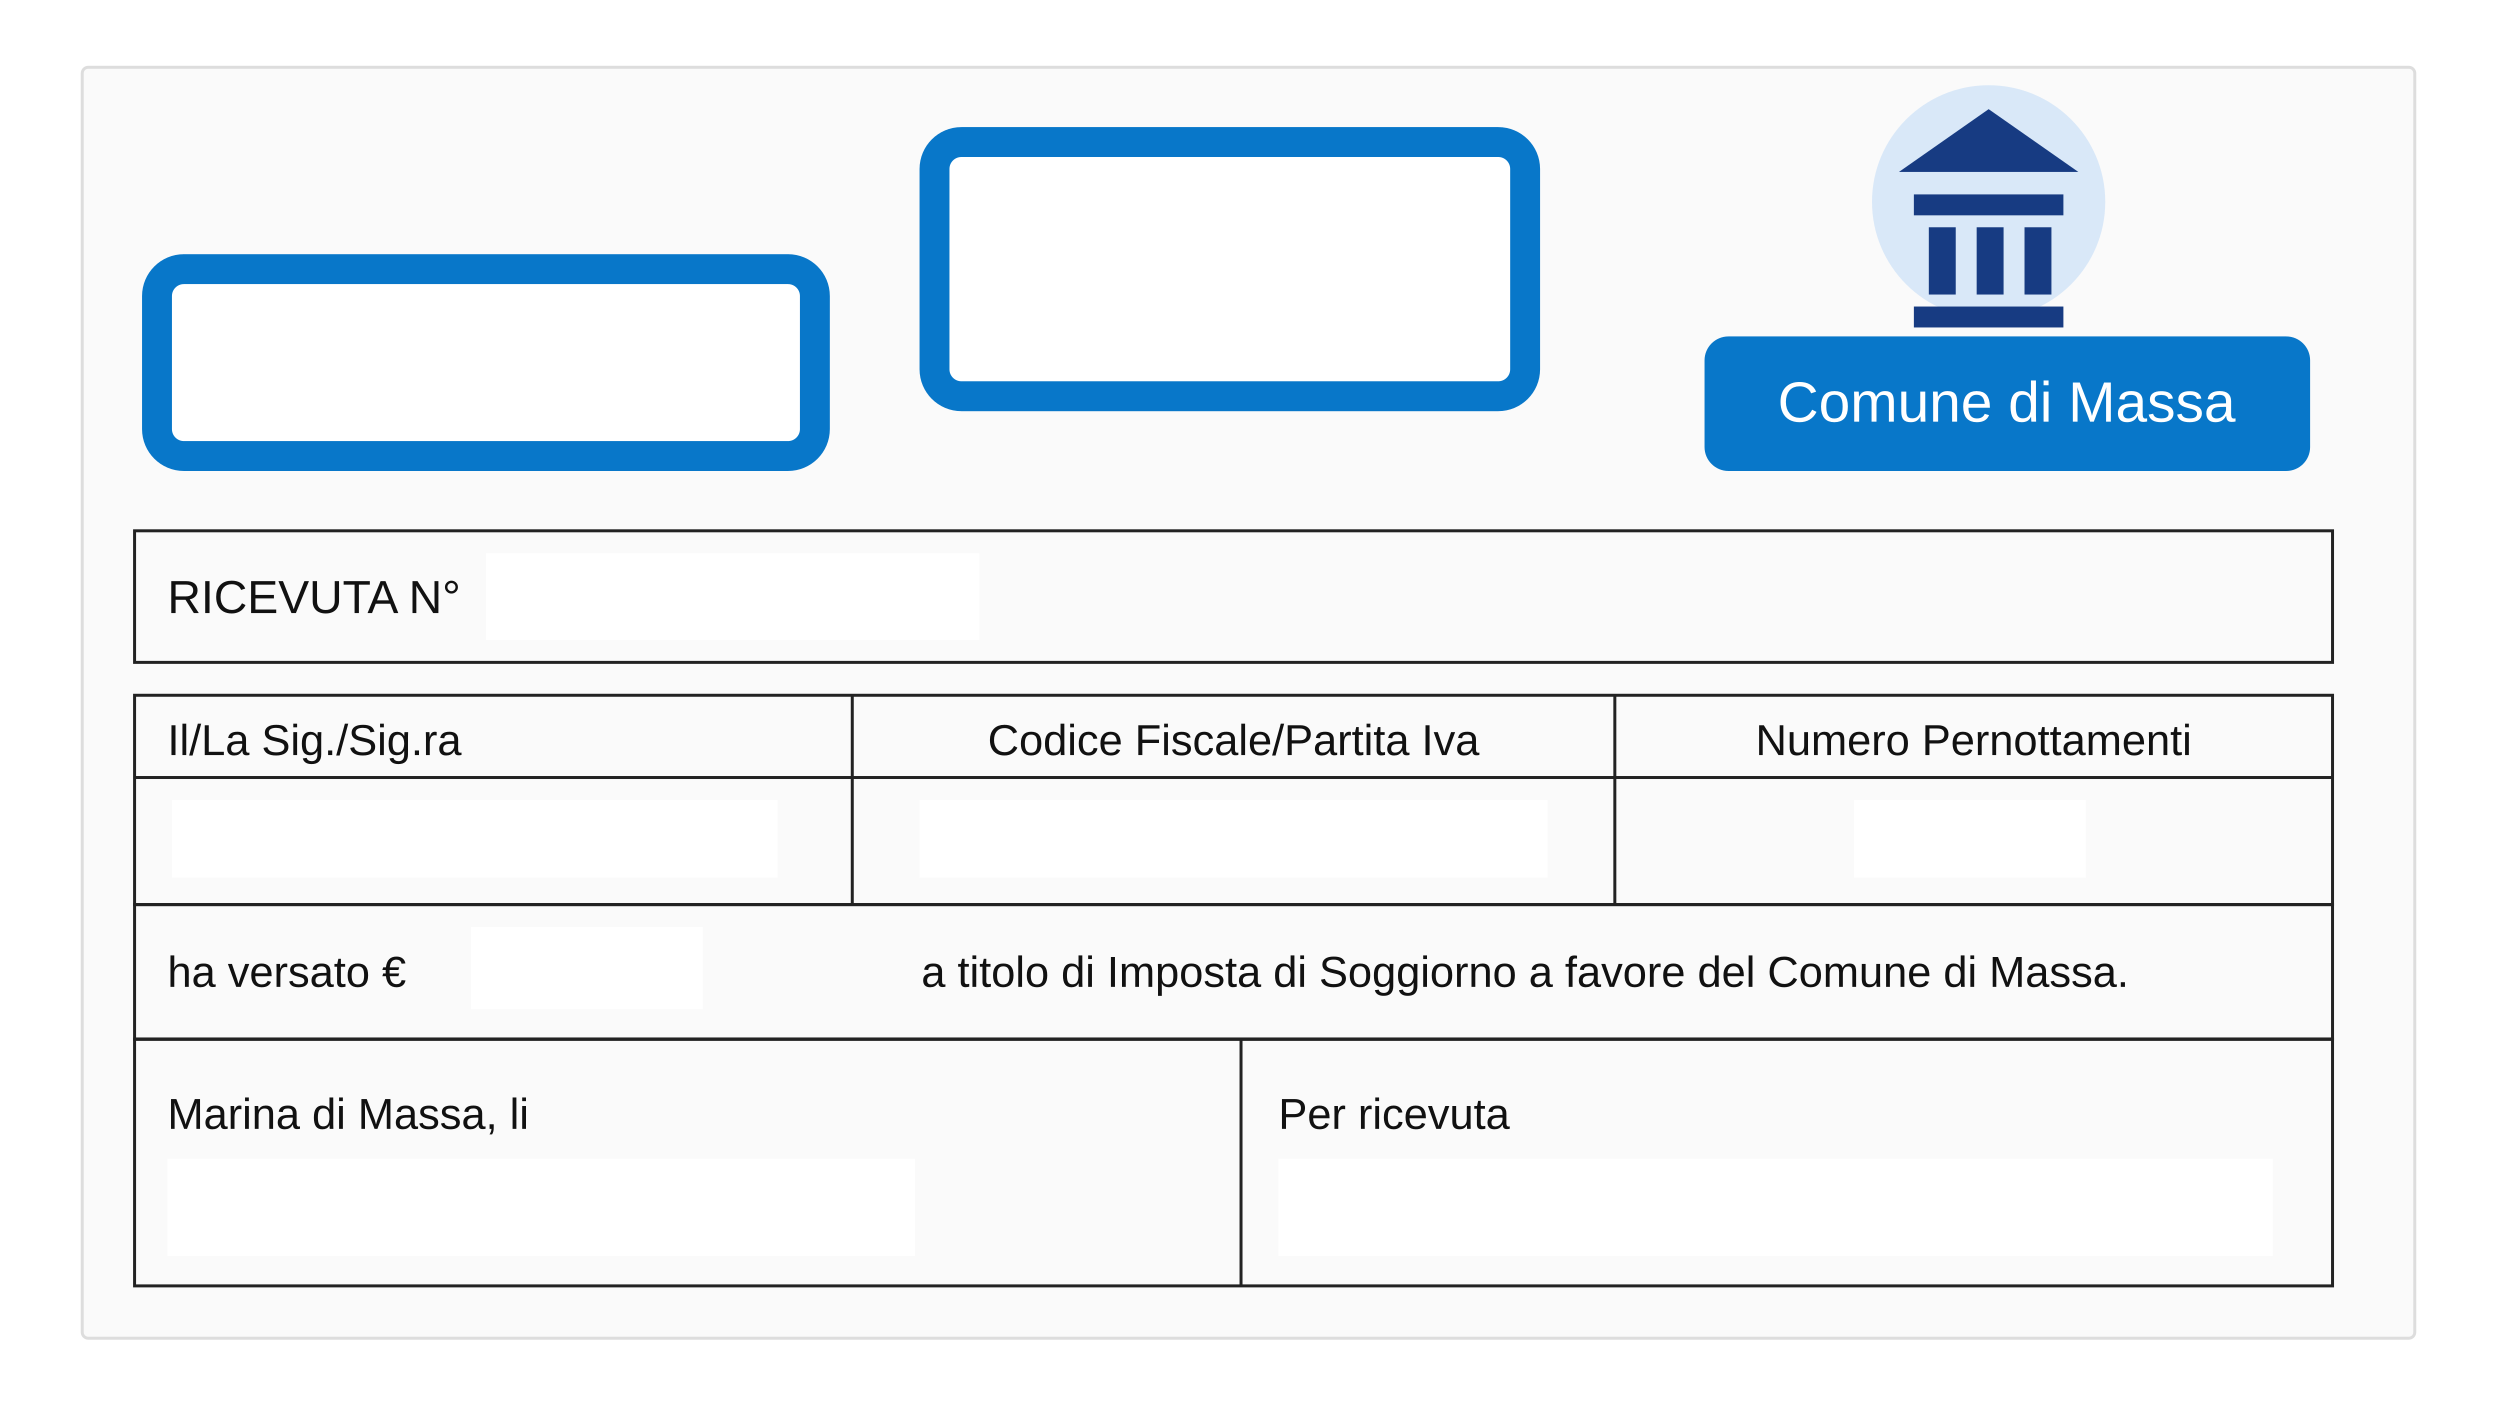
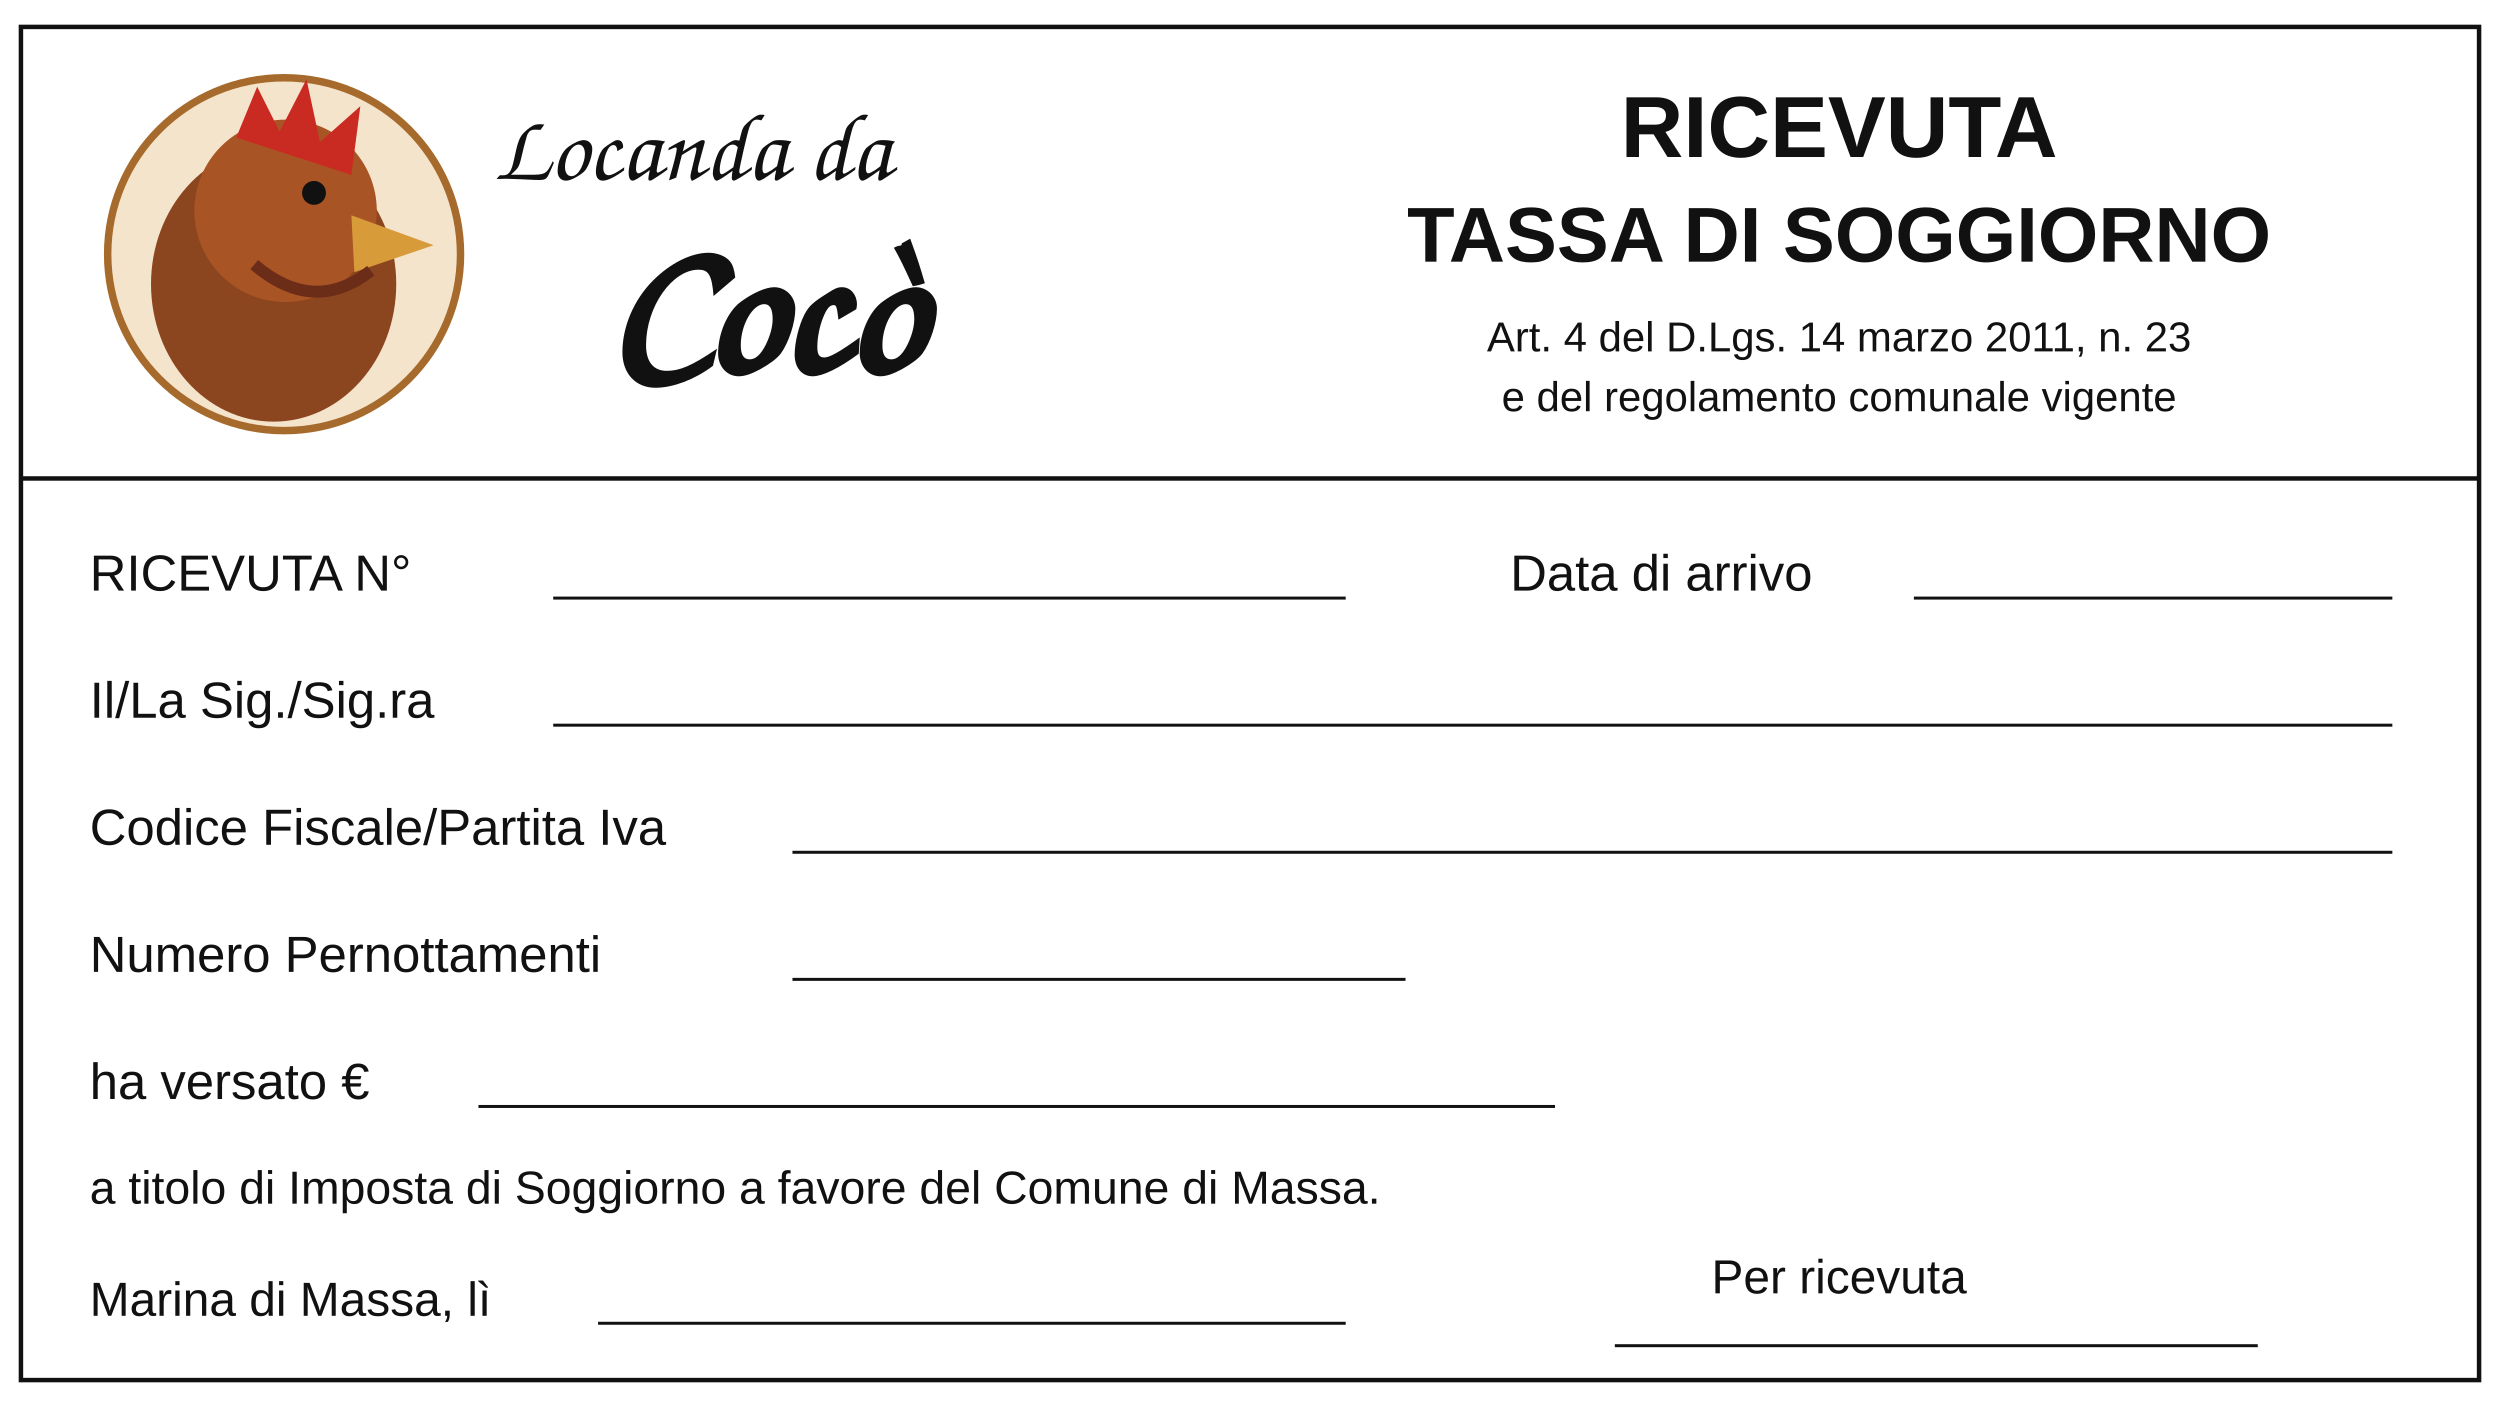
<svg xmlns="http://www.w3.org/2000/svg" viewBox="0 0 1672 941">
  <rect width="1672" height="941" fill="#fff" />
-   <g font-family="Arial,sans-serif" fill="#111" stroke="#222" stroke-width="2">
-     <rect x="55" y="45" width="1560" height="850" rx="4" fill="#fafafa" stroke="#ddd" />
-     <rect x="105" y="180" width="440" height="125" rx="18" fill="#fff" stroke="#0877c9" stroke-width="20" />
-     <rect x="625" y="95" width="395" height="170" rx="18" fill="#fff" stroke="#0877c9" stroke-width="20" />
-     <circle cx="1330" cy="135" r="78" fill="#d9e8f8" stroke="none" />
-     <path d="M1270 115h120l-60-42zM1280 130h100v14h-100zm10 22h18v45h-18zm32 0h18v45h-18zm32 0h18v45h-18zm-74 53h100v14h-100z" fill="#173b82" stroke="none" />
-     <rect x="1140" y="225" width="405" height="90" rx="16" fill="#0877c9" stroke="none" />
-     <text x="1342" y="282" fill="#fff" stroke="none" font-size="38" text-anchor="middle">Comune di Massa</text>
-     <rect x="90" y="355" width="1470" height="88" fill="none" />
-     <text x="112" y="410" stroke="none" font-size="31">RICEVUTA N°</text>
-     <rect x="325" y="370" width="330" height="58" fill="#fff" stroke="none" />
-     <rect x="90" y="465" width="1470" height="140" fill="none" />
-     <line x1="570" y1="465" x2="570" y2="605" />
-     <line x1="1080" y1="465" x2="1080" y2="605" />
-     <line x1="90" y1="520" x2="1560" y2="520" />
-     <text x="112" y="505" stroke="none" font-size="29">Il/La Sig./Sig.ra</text>
-     <text x="825" y="505" stroke="none" font-size="29" text-anchor="middle">Codice Fiscale/Partita Iva</text>
-     <text x="1320" y="505" stroke="none" font-size="29" text-anchor="middle">Numero Pernottamenti</text>
-     <rect x="115" y="535" width="405" height="52" fill="#fff" stroke="none" />
-     <rect x="615" y="535" width="420" height="52" fill="#fff" stroke="none" />
-     <rect x="1240" y="535" width="155" height="52" fill="#fff" stroke="none" />
-     <rect x="90" y="605" width="1470" height="90" fill="none" />
-     <text x="112" y="660" stroke="none" font-size="29">ha versato €</text>
-     <rect x="315" y="620" width="155" height="55" fill="#fff" stroke="none" />
-     <text x="1020" y="660" stroke="none" font-size="29" text-anchor="middle">a titolo di Imposta di Soggiorno a favore del Comune di Massa.</text>
-     <rect x="90" y="695" width="1470" height="165" fill="none" />
-     <line x1="830" y1="695" x2="830" y2="860" />
-     <text x="112" y="755" stroke="none" font-size="29">Marina di Massa, li</text>
-     <rect x="112" y="775" width="500" height="65" fill="#fff" stroke="none" />
-     <text x="855" y="755" stroke="none" font-size="29">Per ricevuta</text>
-     <rect x="855" y="775" width="665" height="65" fill="#fff" stroke="none" />
+   <rect x="14" y="18" width="1644" height="905" fill="none" stroke="#111" stroke-width="3" />
+   <g font-family="Arial,sans-serif" fill="#111">
+     <g transform="translate(65 45)">
+       <circle cx="125" cy="125" r="118" fill="#f5e4cc" stroke="#a66a2c" stroke-width="5" />
+       <ellipse cx="118" cy="145" rx="82" ry="92" fill="#8b451f" />
+       <circle cx="126" cy="96" r="61" fill="#a95424" />
+       <path d="M93 47l14-34 15 30 18-35 9 42 27-24-6 46" fill="#c92b22" />
+       <path d="M170 99l55 20-53 18z" fill="#d89b39" />
+       <circle cx="145" cy="84" r="8" fill="#111" />
+       <path d="M105 132q40 34 78 4" fill="none" stroke="#6b2d18" stroke-width="8" />
+     </g>
+     <text x="330" y="120" font-family="cursive" font-size="64" font-style="italic">Locanda da</text>
+     <text x="405" y="250" font-family="cursive" font-size="128" font-style="italic" font-weight="700">Cocò</text>
+     <text x="1230" y="105" font-size="58" font-weight="700" text-anchor="middle">RICEVUTA</text>
+     <text x="1230" y="175" font-size="52" font-weight="700" text-anchor="middle">TASSA DI SOGGIORNO</text>
+     <text x="1230" y="235" font-size="28" text-anchor="middle">Art. 4 del D.Lgs. 14 marzo 2011, n. 23</text>
+     <text x="1230" y="275" font-size="28" text-anchor="middle">e del regolamento comunale vigente</text>
+     <line x1="14" y1="320" x2="1658" y2="320" stroke="#111" stroke-width="3" />
+     <text x="60" y="395" font-size="34">RICEVUTA N°</text>
+     <line x1="370" y1="400" x2="900" y2="400" stroke="#111" stroke-width="2" />
+     <text x="1010" y="395" font-size="34">Data di arrivo</text>
+     <line x1="1280" y1="400" x2="1600" y2="400" stroke="#111" stroke-width="2" />
+     <text x="60" y="480" font-size="34">Il/La Sig./Sig.ra</text>
+     <line x1="370" y1="485" x2="1600" y2="485" stroke="#111" stroke-width="2" />
+     <text x="60" y="565" font-size="34">Codice Fiscale/Partita Iva</text>
+     <line x1="530" y1="570" x2="1600" y2="570" stroke="#111" stroke-width="2" />
+     <text x="60" y="650" font-size="34">Numero Pernottamenti</text>
+     <line x1="530" y1="655" x2="940" y2="655" stroke="#111" stroke-width="2" />
+     <text x="60" y="735" font-size="34">ha versato €</text>
+     <line x1="320" y1="740" x2="1040" y2="740" stroke="#111" stroke-width="2" />
+     <text x="60" y="805" font-size="31">a titolo di Imposta di Soggiorno a favore del Comune di Massa.</text>
+     <text x="60" y="880" font-size="32">Marina di Massa, lì</text>
+     <line x1="400" y1="885" x2="900" y2="885" stroke="#111" stroke-width="2" />
+     <text x="1230" y="865" font-size="32" text-anchor="middle">Per ricevuta</text>
+     <line x1="1080" y1="900" x2="1510" y2="900" stroke="#111" stroke-width="2" />
  </g>
</svg>
